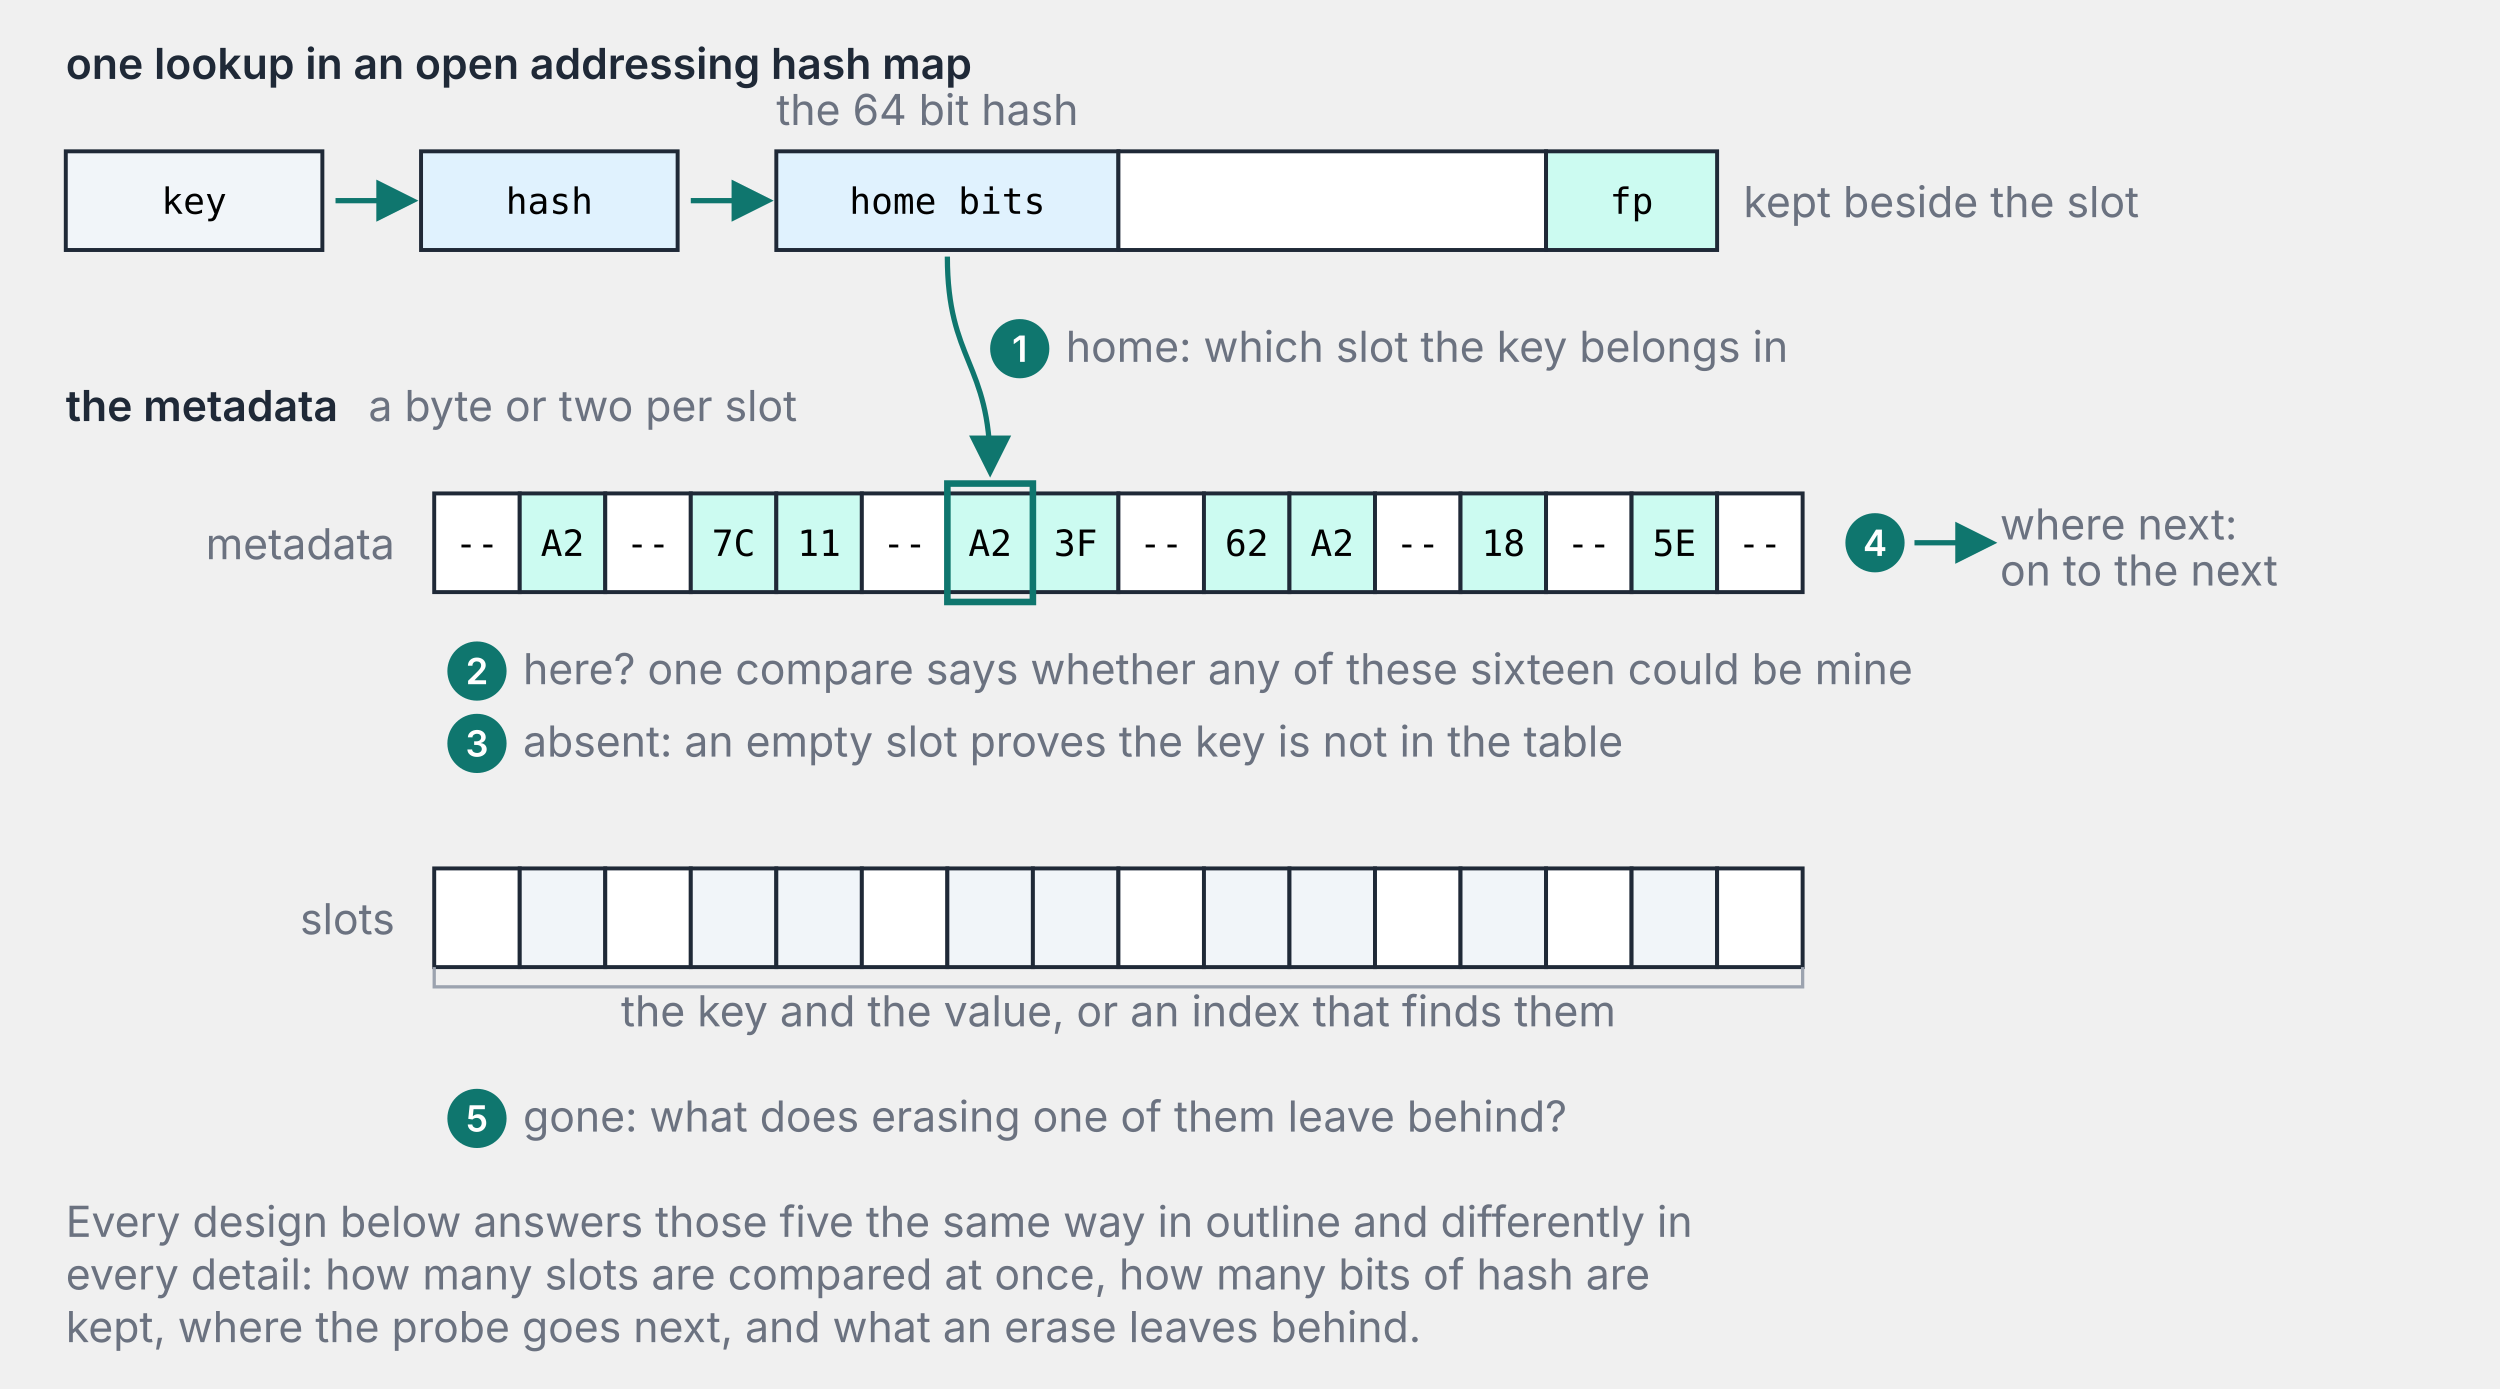
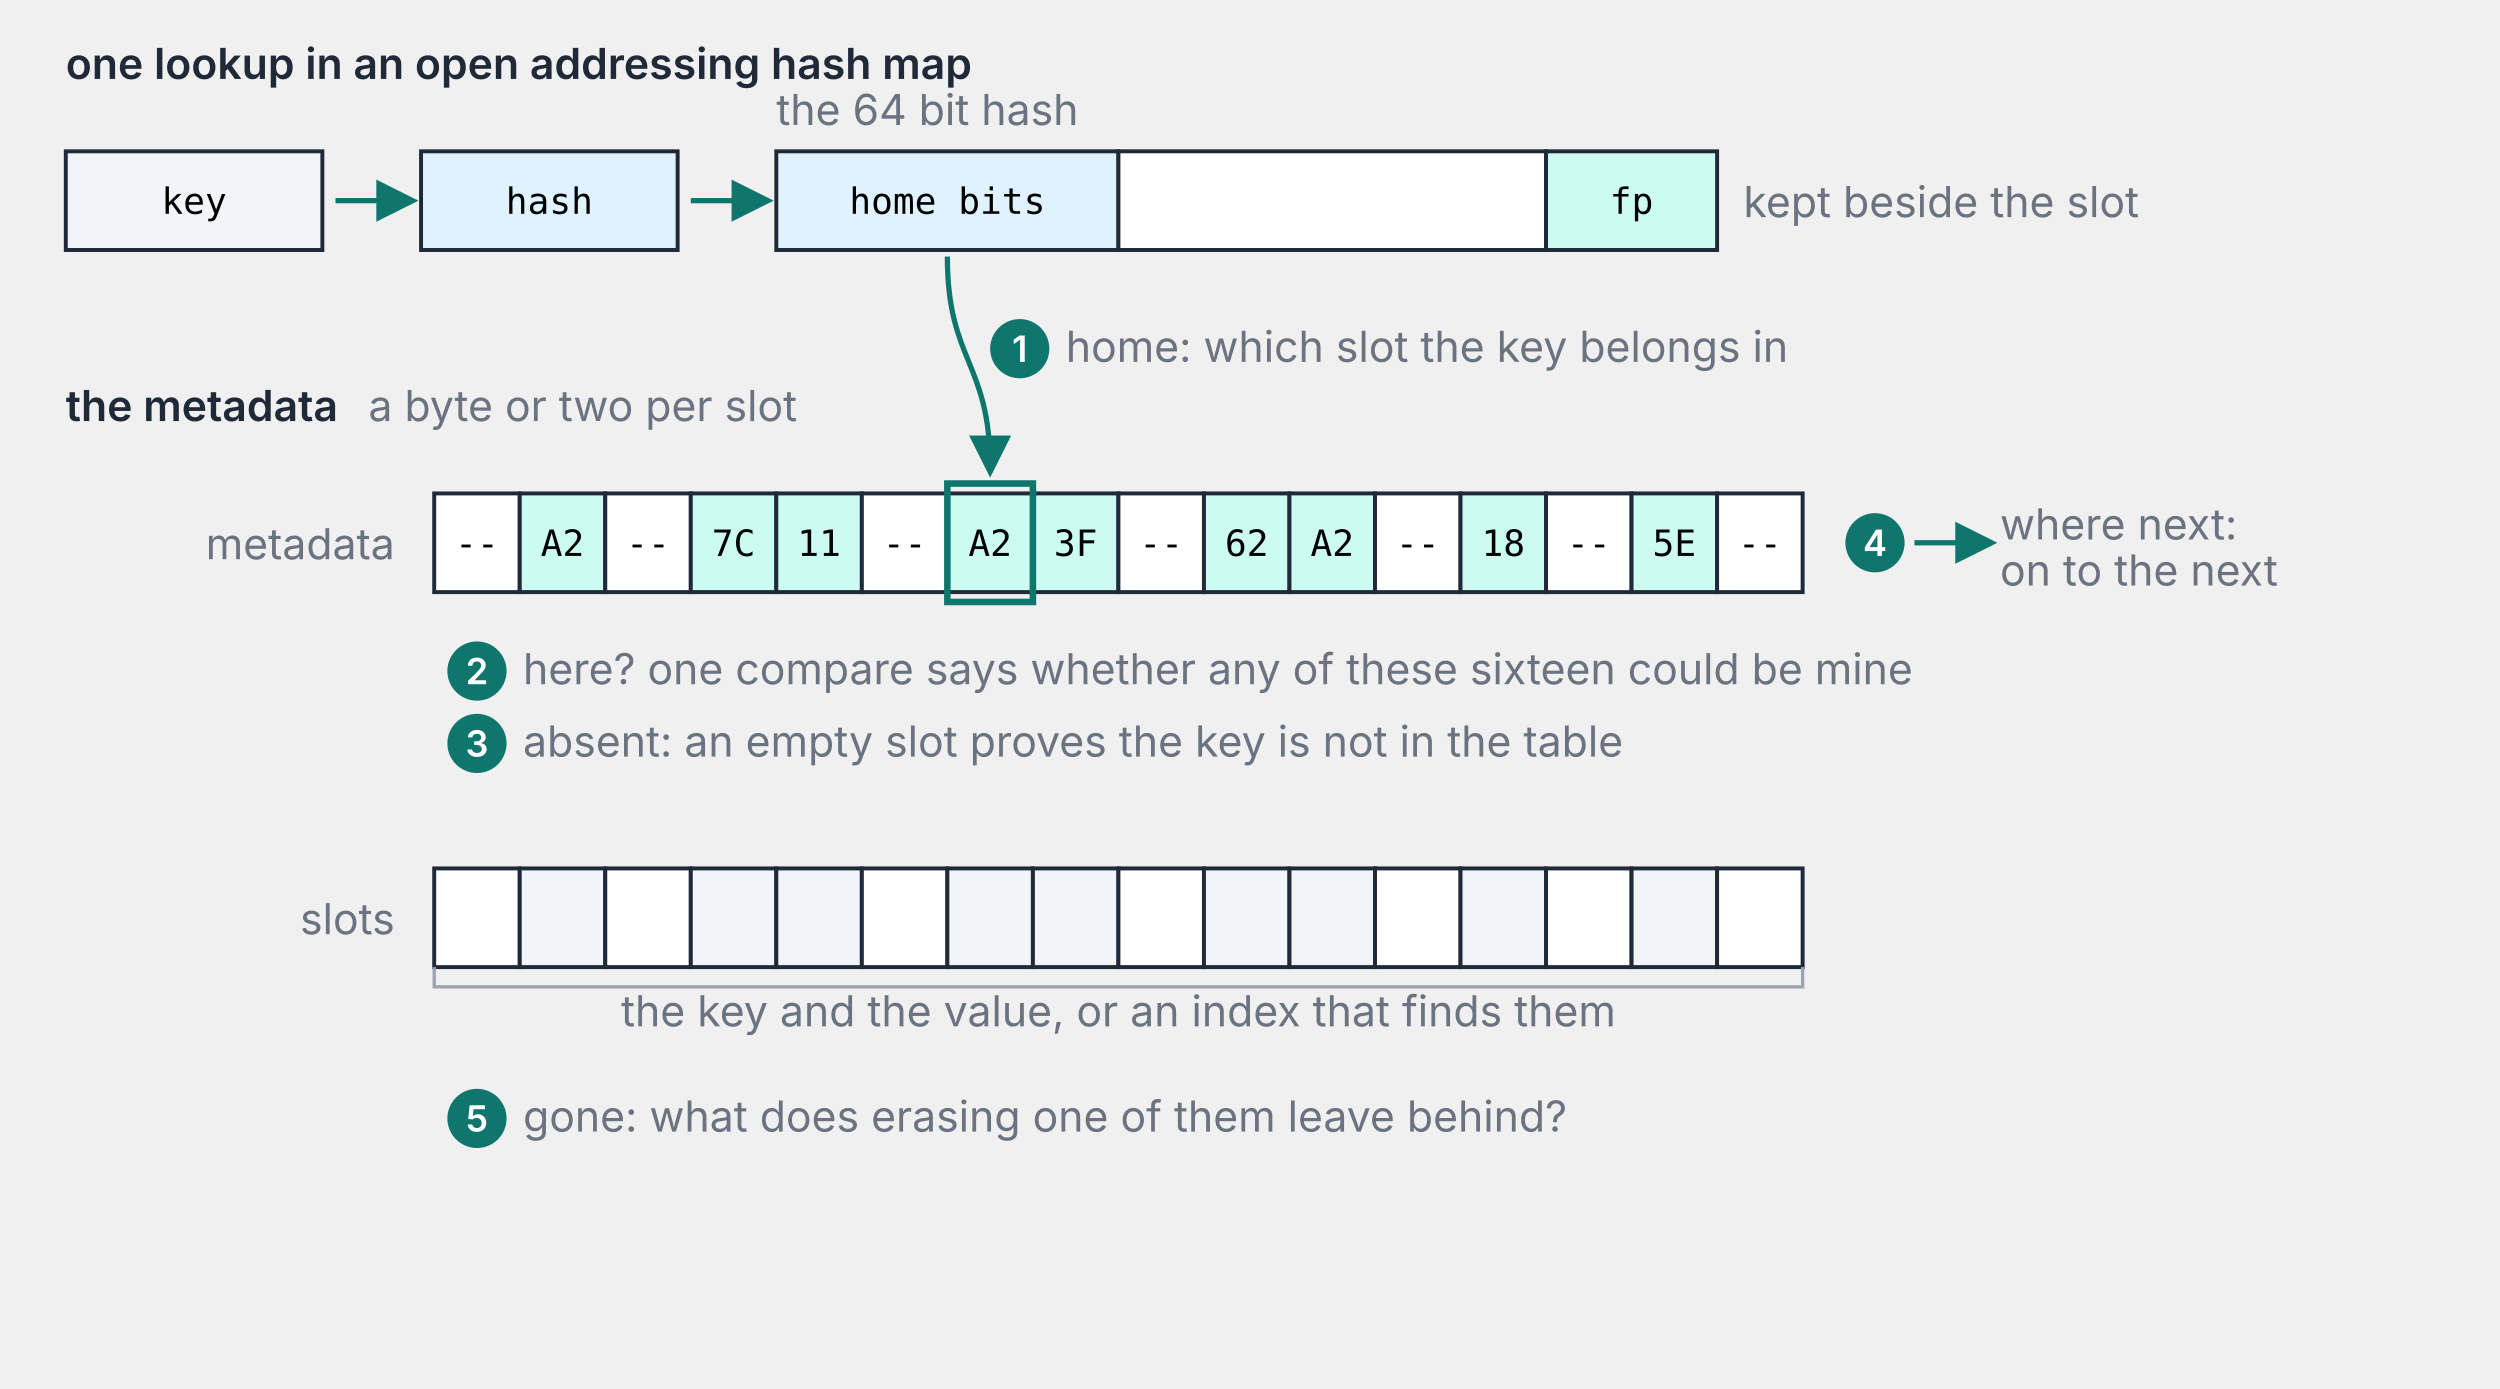
<svg xmlns="http://www.w3.org/2000/svg" viewBox="0 0 760 422" font-family="Inter, system-ui, sans-serif" font-size="13">
  <style>
    .mono{font-family:ui-monospace,Menlo,Consolas,monospace;font-size:11px}
    .muted{fill:#6b7280}
    .lbl{fill:#1f2937;font-size:12px}
    .hd{fill:#1f2937;font-weight:600}
    .cell{fill:#fff;stroke:#1f2937;stroke-width:1.2}
    .fp{fill:#ccfbf1}
    .dist{fill:#e0f2fe}
    .idx{fill:#fef3c7}
    .ovf{fill:#ede9fe}
    .payload{fill:#f1f5f9}
    .sent{fill:url(#hatch);stroke:#9ca3af;stroke-width:1.2}
    .arrow{stroke:#0f766e;stroke-width:1.6;fill:none;marker-end:url(#head)}
    .thin{stroke:#9ca3af;stroke-width:1;fill:none}
  </style>
  <defs>
    <pattern id="hatch" width="6" height="6" patternUnits="userSpaceOnUse" patternTransform="rotate(45)">
      <line x1="0" y1="0" x2="0" y2="6" stroke="#d1d5db" stroke-width="2" />
    </pattern>
    <marker id="head" markerWidth="8" markerHeight="8" refX="6" refY="4" orient="auto">
      <path d="M0,0 L8,4 L0,8 z" fill="#0f766e" />
    </marker>
  </defs>
  <text x="20" y="24" class="hd" text-anchor="start">one lookup in an open addressing hash map</text>
  <rect x="20" y="46" width="78" height="30" class="cell payload" />
  <text x="59" y="65" class="mono" text-anchor="middle" font-size="11">key</text>
  <path d="M102,61.0 L124,61.0" class="arrow" />
  <rect x="128" y="46" width="78" height="30" class="cell dist" />
  <text x="167" y="65" class="mono" text-anchor="middle" font-size="11">hash</text>
  <path d="M210,61.0 L232,61.0" class="arrow" />
  <rect x="236" y="46" width="104" height="30" class="cell dist" />
  <text x="288" y="65" class="mono" text-anchor="middle" font-size="11">home bits</text>
  <rect x="340" y="46" width="130" height="30" class="cell " />
  <rect x="470" y="46" width="52" height="30" class="cell fp" />
  <text x="496" y="65" class="mono" text-anchor="middle" font-size="11">fp</text>
  <text x="236" y="38" class="muted" text-anchor="start">the 64 bit hash</text>
  <text x="530" y="66" class="muted" text-anchor="start">kept beside the slot</text>
  <text x="20" y="128" class="hd" text-anchor="start">the metadata</text>
  <text x="112" y="128" class="muted" text-anchor="start">a byte or two per slot</text>
  <rect x="132" y="150" width="26" height="30" class="cell " />
  <text x="145" y="169" class="mono" text-anchor="middle" font-size="11">--</text>
  <rect x="158" y="150" width="26" height="30" class="cell fp" />
  <text x="171" y="169" class="mono" text-anchor="middle" font-size="11">A2</text>
  <rect x="184" y="150" width="26" height="30" class="cell " />
  <text x="197" y="169" class="mono" text-anchor="middle" font-size="11">--</text>
  <rect x="210" y="150" width="26" height="30" class="cell fp" />
  <text x="223" y="169" class="mono" text-anchor="middle" font-size="11">7C</text>
  <rect x="236" y="150" width="26" height="30" class="cell fp" />
  <text x="249" y="169" class="mono" text-anchor="middle" font-size="11">11</text>
  <rect x="262" y="150" width="26" height="30" class="cell " />
  <text x="275" y="169" class="mono" text-anchor="middle" font-size="11">--</text>
  <rect x="288" y="150" width="26" height="30" class="cell fp" />
  <text x="301" y="169" class="mono" text-anchor="middle" font-size="11">A2</text>
  <rect x="314" y="150" width="26" height="30" class="cell fp" />
  <text x="327" y="169" class="mono" text-anchor="middle" font-size="11">3F</text>
  <rect x="340" y="150" width="26" height="30" class="cell " />
  <text x="353" y="169" class="mono" text-anchor="middle" font-size="11">--</text>
  <rect x="366" y="150" width="26" height="30" class="cell fp" />
  <text x="379" y="169" class="mono" text-anchor="middle" font-size="11">62</text>
  <rect x="392" y="150" width="26" height="30" class="cell fp" />
  <text x="405" y="169" class="mono" text-anchor="middle" font-size="11">A2</text>
  <rect x="418" y="150" width="26" height="30" class="cell " />
  <text x="431" y="169" class="mono" text-anchor="middle" font-size="11">--</text>
  <rect x="444" y="150" width="26" height="30" class="cell fp" />
  <text x="457" y="169" class="mono" text-anchor="middle" font-size="11">18</text>
  <rect x="470" y="150" width="26" height="30" class="cell " />
  <text x="483" y="169" class="mono" text-anchor="middle" font-size="11">--</text>
  <rect x="496" y="150" width="26" height="30" class="cell fp" />
  <text x="509" y="169" class="mono" text-anchor="middle" font-size="11">5E</text>
  <rect x="522" y="150" width="26" height="30" class="cell " />
  <text x="535" y="169" class="mono" text-anchor="middle" font-size="11">--</text>
  <text x="120" y="170" class="muted" text-anchor="end">metadata</text>
  <rect x="288" y="147" width="26" height="36" fill="none" stroke="#0f766e" stroke-width="2" />
  <path d="M288,78 C288,110 301.0,110 301.0,142" class="arrow" />
  <circle cx="310" cy="106" r="9" fill="#0f766e" />
  <text x="310" y="110" text-anchor="middle" fill="#ffffff" font-size="11" font-weight="600">1</text>
  <text x="324" y="110" class="muted" text-anchor="start">home: which slot the key belongs in</text>
  <circle cx="145.0" cy="204" r="9" fill="#0f766e" />
  <text x="145.0" y="208" text-anchor="middle" fill="#ffffff" font-size="11" font-weight="600">2</text>
  <text x="159" y="208" class="muted" text-anchor="start">here? one compare says whether any of these sixteen could be mine</text>
  <circle cx="570" cy="165.0" r="9" fill="#0f766e" />
  <text x="570" y="169.0" text-anchor="middle" fill="#ffffff" font-size="11" font-weight="600">4</text>
  <path d="M582,165.0 L604,165.0" class="arrow" />
  <text x="608" y="164" class="muted" text-anchor="start">where next:</text>
  <text x="608" y="178" class="muted" text-anchor="start">on to the next</text>
  <circle cx="145.0" cy="226" r="9" fill="#0f766e" />
  <text x="145.0" y="230" text-anchor="middle" fill="#ffffff" font-size="11" font-weight="600">3</text>
  <text x="159" y="230" class="muted" text-anchor="start">absent: an empty slot proves the key is not in the table</text>
  <rect x="132" y="264" width="26" height="30" class="cell " />
  <rect x="158" y="264" width="26" height="30" class="cell payload" />
  <rect x="184" y="264" width="26" height="30" class="cell " />
  <rect x="210" y="264" width="26" height="30" class="cell payload" />
  <rect x="236" y="264" width="26" height="30" class="cell payload" />
  <rect x="262" y="264" width="26" height="30" class="cell " />
  <rect x="288" y="264" width="26" height="30" class="cell payload" />
  <rect x="314" y="264" width="26" height="30" class="cell payload" />
  <rect x="340" y="264" width="26" height="30" class="cell " />
  <rect x="366" y="264" width="26" height="30" class="cell payload" />
  <rect x="392" y="264" width="26" height="30" class="cell payload" />
  <rect x="418" y="264" width="26" height="30" class="cell " />
  <rect x="444" y="264" width="26" height="30" class="cell payload" />
  <rect x="470" y="264" width="26" height="30" class="cell " />
  <rect x="496" y="264" width="26" height="30" class="cell payload" />
  <rect x="522" y="264" width="26" height="30" class="cell " />
  <text x="120" y="284" class="muted" text-anchor="end">slots</text>
  <path d="M132,294 L132,300 L548,300 L548,294" class="thin" />
  <text x="340" y="312" class="muted" text-anchor="middle">the key and the value, or an index that finds them</text>
  <circle cx="145.0" cy="340" r="9" fill="#0f766e" />
  <text x="145.0" y="344" text-anchor="middle" fill="#ffffff" font-size="11" font-weight="600">5</text>
  <text x="159" y="344" class="muted" text-anchor="start">gone: what does erasing one of them leave behind?</text>
-   <text x="20" y="376" class="muted" text-anchor="start">Every design below answers those five the same way in outline and differently in</text>
-   <text x="20" y="392" class="muted" text-anchor="start">every detail: how many slots are compared at once, how many bits of hash are</text>
-   <text x="20" y="408" class="muted" text-anchor="start">kept, where the probe goes next, and what an erase leaves behind.</text>
</svg>
